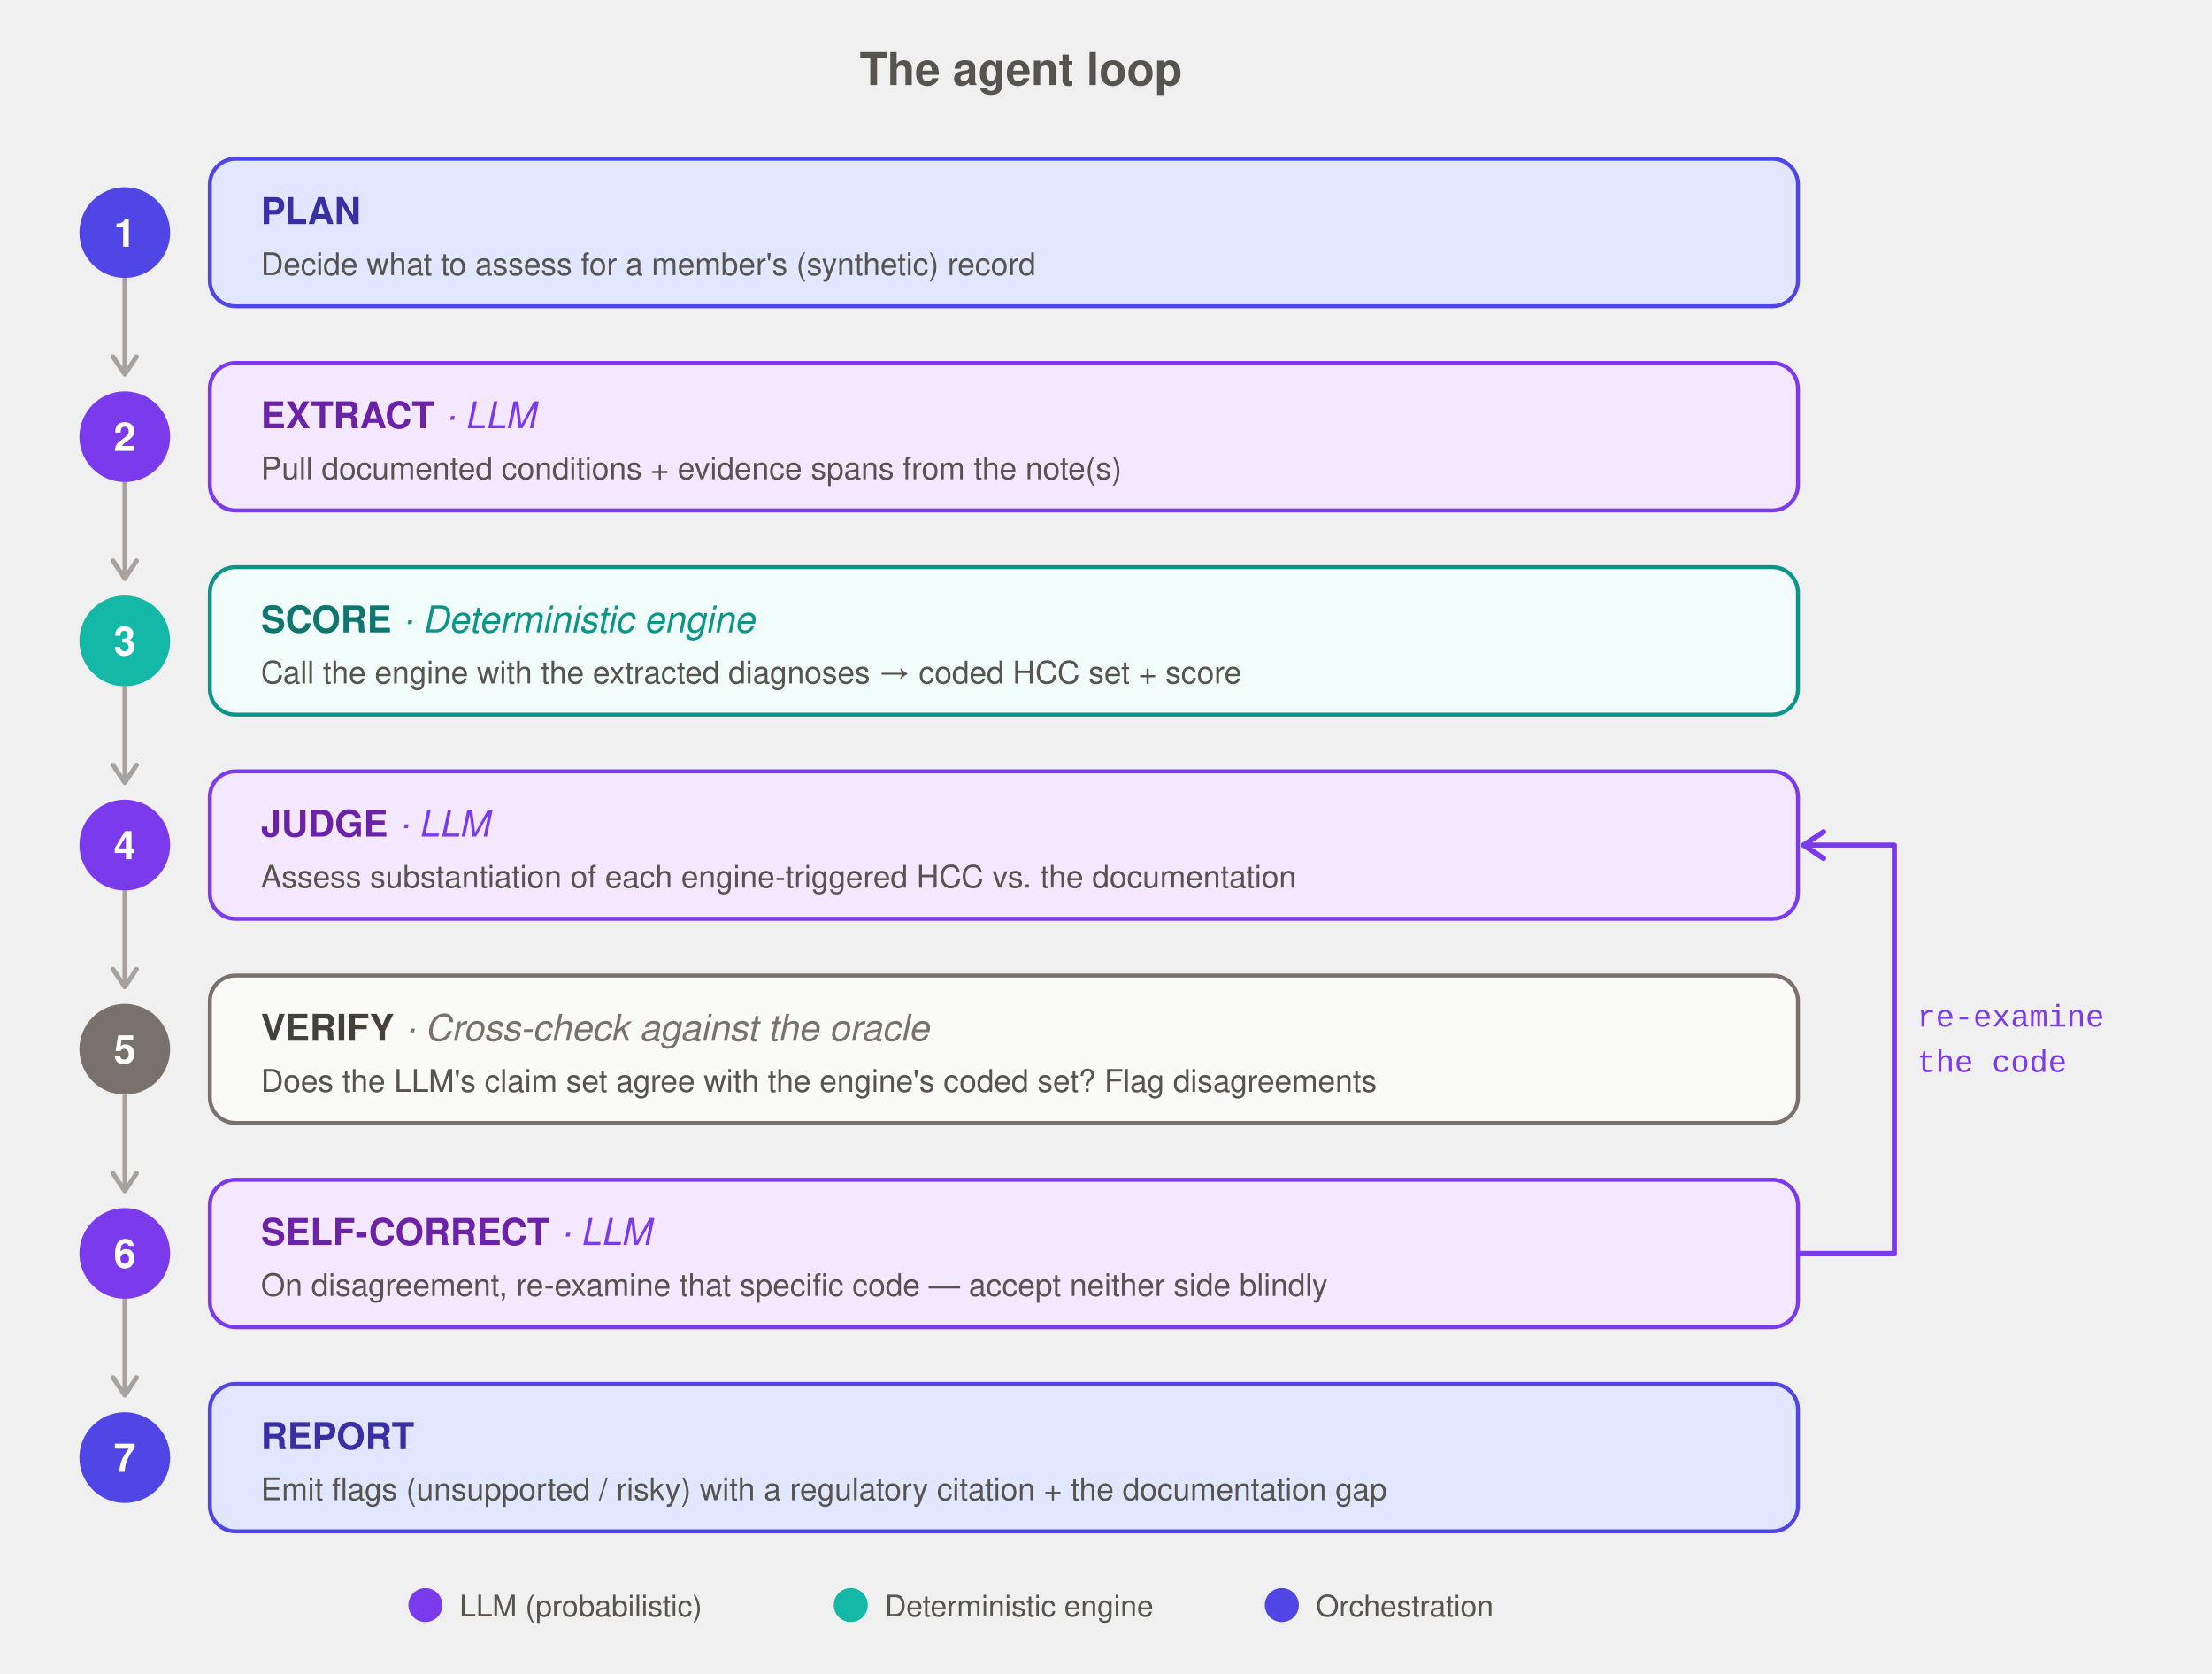
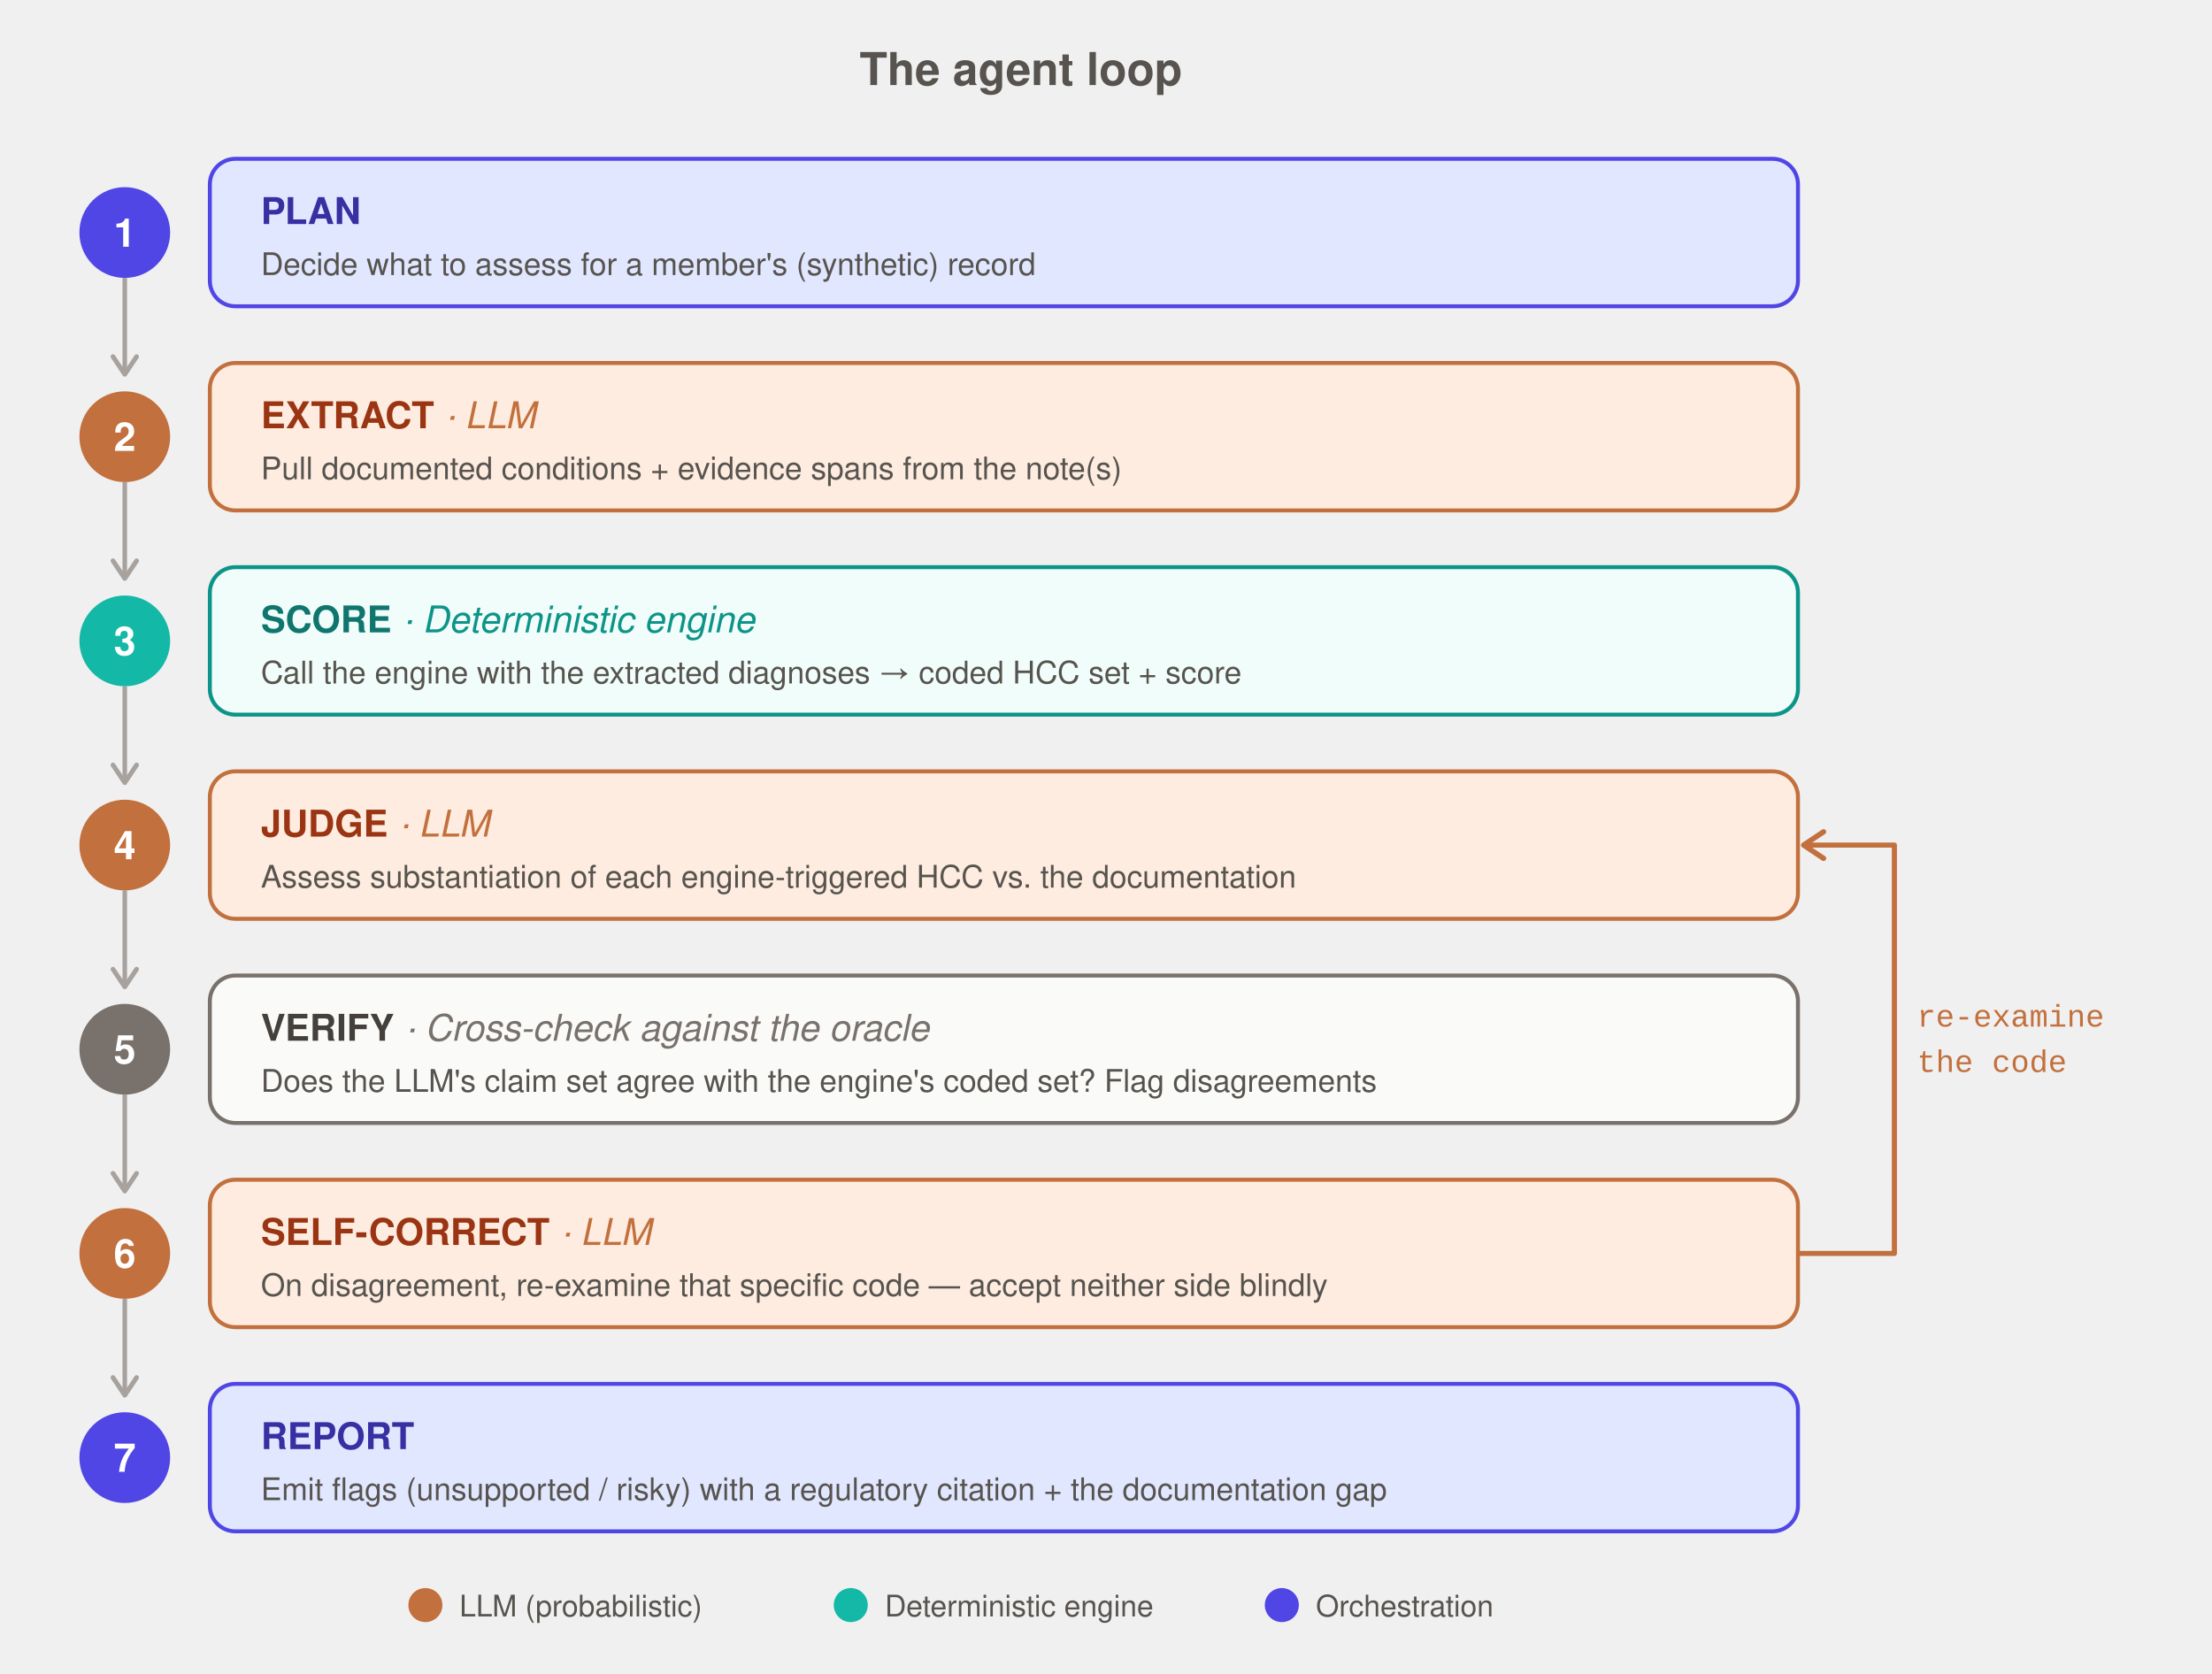
<svg xmlns="http://www.w3.org/2000/svg" width="100%" viewBox="0 0 780 590" role="img" font-family="-apple-system, BlinkMacSystemFont, 'Segoe UI', Helvetica, Arial, sans-serif">
  <defs>
    <marker id="ah" viewBox="0 0 10 10" refX="8" refY="5" markerWidth="6.5" markerHeight="6.5" orient="auto-start-reverse">
      <path d="M2 1L8 5L2 9" fill="none" stroke="context-stroke" stroke-width="1.6" stroke-linecap="round" stroke-linejoin="round" />
    </marker>
  </defs>
  <text x="360" y="30" text-anchor="middle" font-size="16" font-weight="600" fill="#57534e">The agent loop</text>
  <g stroke="#a8a29e" stroke-width="1.6" fill="none">
    <path d="M44 98 L44 132" marker-end="url(#ah)" />
    <path d="M44 170 L44 204" marker-end="url(#ah)" />
    <path d="M44 242 L44 276" marker-end="url(#ah)" />
    <path d="M44 314 L44 348" marker-end="url(#ah)" />
    <path d="M44 386 L44 420" marker-end="url(#ah)" />
    <path d="M44 458 L44 492" marker-end="url(#ah)" />
  </g>
-   <path d="M634 442 L668 442 L668 298 L636 298" fill="none" stroke="#7c3aed" stroke-width="1.8" stroke-linejoin="round" marker-end="url(#ah)" />
-   <text x="676" y="362" font-size="11" font-weight="500" fill="#7c3aed" font-family="'SF Mono', 'JetBrains Mono', Consolas, 'Liberation Mono', monospace">re-examine</text>
-   <text x="676" y="378" font-size="11" font-weight="500" fill="#7c3aed" font-family="'SF Mono', 'JetBrains Mono', Consolas, 'Liberation Mono', monospace">the code</text>
+   <path d="M634 442 L668 442 L668 298 L636 298" fill="none" stroke="#c2703d" stroke-width="1.8" stroke-linejoin="round" marker-end="url(#ah)" />
+   <text x="676" y="362" font-size="11" font-weight="500" fill="#c2703d" font-family="'SF Mono', 'JetBrains Mono', Consolas, 'Liberation Mono', monospace">re-examine</text>
+   <text x="676" y="378" font-size="11" font-weight="500" fill="#c2703d" font-family="'SF Mono', 'JetBrains Mono', Consolas, 'Liberation Mono', monospace">the code</text>
  <circle cx="44" cy="82" r="16" fill="#4f46e5" />
  <text x="44" y="87" text-anchor="middle" font-size="14" font-weight="700" fill="#fff">1</text>
  <rect x="74" y="56" width="560" height="52" rx="9" fill="#e0e7ff" stroke="#4f46e5" stroke-width="1.4" />
  <text x="92" y="79" font-size="13" font-weight="600" fill="#3730a3">PLAN</text>
  <text x="92" y="97" font-size="11" fill="#57534e">Decide what to assess for a member's (synthetic) record</text>
-   <circle cx="44" cy="154" r="16" fill="#7c3aed" />
+   <circle cx="44" cy="154" r="16" fill="#c2703d" />
  <text x="44" y="159" text-anchor="middle" font-size="14" font-weight="700" fill="#fff">2</text>
-   <rect x="74" y="128" width="560" height="52" rx="9" fill="#f3e8ff" stroke="#7c3aed" stroke-width="1.4" />
-   <text x="92" y="151" font-size="13" font-weight="600" fill="#6b21a8">EXTRACT <tspan font-weight="400" font-style="italic" fill="#7c3aed">· LLM</tspan>
+   <rect x="74" y="128" width="560" height="52" rx="9" fill="#fdecdf" stroke="#c2703d" stroke-width="1.4" />
+   <text x="92" y="151" font-size="13" font-weight="600" fill="#9a3412">EXTRACT <tspan font-weight="400" font-style="italic" fill="#c2703d">· LLM</tspan>
  </text>
  <text x="92" y="169" font-size="11" fill="#57534e">Pull documented conditions + evidence spans from the note(s)</text>
  <circle cx="44" cy="226" r="16" fill="#14b8a6" />
  <text x="44" y="231" text-anchor="middle" font-size="14" font-weight="700" fill="#fff">3</text>
  <rect x="74" y="200" width="560" height="52" rx="9" fill="#f0fdfa" stroke="#0d9488" stroke-width="1.4" />
  <text x="92" y="223" font-size="13" font-weight="600" fill="#0f766e">SCORE <tspan font-weight="400" font-style="italic" fill="#0d9488">· Deterministic engine</tspan>
  </text>
  <text x="92" y="241" font-size="11" fill="#57534e">Call the engine with the extracted diagnoses → coded HCC set + score</text>
-   <circle cx="44" cy="298" r="16" fill="#7c3aed" />
+   <circle cx="44" cy="298" r="16" fill="#c2703d" />
  <text x="44" y="303" text-anchor="middle" font-size="14" font-weight="700" fill="#fff">4</text>
-   <rect x="74" y="272" width="560" height="52" rx="9" fill="#f3e8ff" stroke="#7c3aed" stroke-width="1.4" />
-   <text x="92" y="295" font-size="13" font-weight="600" fill="#6b21a8">JUDGE <tspan font-weight="400" font-style="italic" fill="#7c3aed">· LLM</tspan>
+   <rect x="74" y="272" width="560" height="52" rx="9" fill="#fdecdf" stroke="#c2703d" stroke-width="1.4" />
+   <text x="92" y="295" font-size="13" font-weight="600" fill="#9a3412">JUDGE <tspan font-weight="400" font-style="italic" fill="#c2703d">· LLM</tspan>
  </text>
  <text x="92" y="313" font-size="11" fill="#57534e">Assess substantiation of each engine-triggered HCC vs. the documentation</text>
  <circle cx="44" cy="370" r="16" fill="#78716c" />
  <text x="44" y="375" text-anchor="middle" font-size="14" font-weight="700" fill="#fff">5</text>
  <rect x="74" y="344" width="560" height="52" rx="9" fill="#fafaf9" stroke="#78716c" stroke-width="1.4" />
  <text x="92" y="367" font-size="13" font-weight="600" fill="#44403c">VERIFY <tspan font-weight="400" font-style="italic" fill="#78716c">· Cross-check against the oracle</tspan>
  </text>
  <text x="92" y="385" font-size="11" fill="#57534e">Does the LLM's claim set agree with the engine's coded set? Flag disagreements</text>
-   <circle cx="44" cy="442" r="16" fill="#7c3aed" />
+   <circle cx="44" cy="442" r="16" fill="#c2703d" />
  <text x="44" y="447" text-anchor="middle" font-size="14" font-weight="700" fill="#fff">6</text>
-   <rect x="74" y="416" width="560" height="52" rx="9" fill="#f3e8ff" stroke="#7c3aed" stroke-width="1.4" />
-   <text x="92" y="439" font-size="13" font-weight="600" fill="#6b21a8">SELF-CORRECT <tspan font-weight="400" font-style="italic" fill="#7c3aed">· LLM</tspan>
+   <rect x="74" y="416" width="560" height="52" rx="9" fill="#fdecdf" stroke="#c2703d" stroke-width="1.4" />
+   <text x="92" y="439" font-size="13" font-weight="600" fill="#9a3412">SELF-CORRECT <tspan font-weight="400" font-style="italic" fill="#c2703d">· LLM</tspan>
  </text>
  <text x="92" y="457" font-size="11" fill="#57534e">On disagreement, re-examine that specific code — accept neither side blindly</text>
  <circle cx="44" cy="514" r="16" fill="#4f46e5" />
  <text x="44" y="519" text-anchor="middle" font-size="14" font-weight="700" fill="#fff">7</text>
  <rect x="74" y="488" width="560" height="52" rx="9" fill="#e0e7ff" stroke="#4f46e5" stroke-width="1.4" />
  <text x="92" y="511" font-size="13" font-weight="600" fill="#3730a3">REPORT</text>
  <text x="92" y="529" font-size="11" fill="#57534e">Emit flags (unsupported / risky) with a regulatory citation + the documentation gap</text>
-   <circle cx="150" cy="566" r="6" fill="#7c3aed" />
+   <circle cx="150" cy="566" r="6" fill="#c2703d" />
  <text x="162" y="570" font-size="10.5" fill="#57534e">LLM (probabilistic)</text>
  <circle cx="300" cy="566" r="6" fill="#14b8a6" />
  <text x="312" y="570" font-size="10.5" fill="#57534e">Deterministic engine</text>
  <circle cx="452" cy="566" r="6" fill="#4f46e5" />
  <text x="464" y="570" font-size="10.5" fill="#57534e">Orchestration</text>
</svg>
